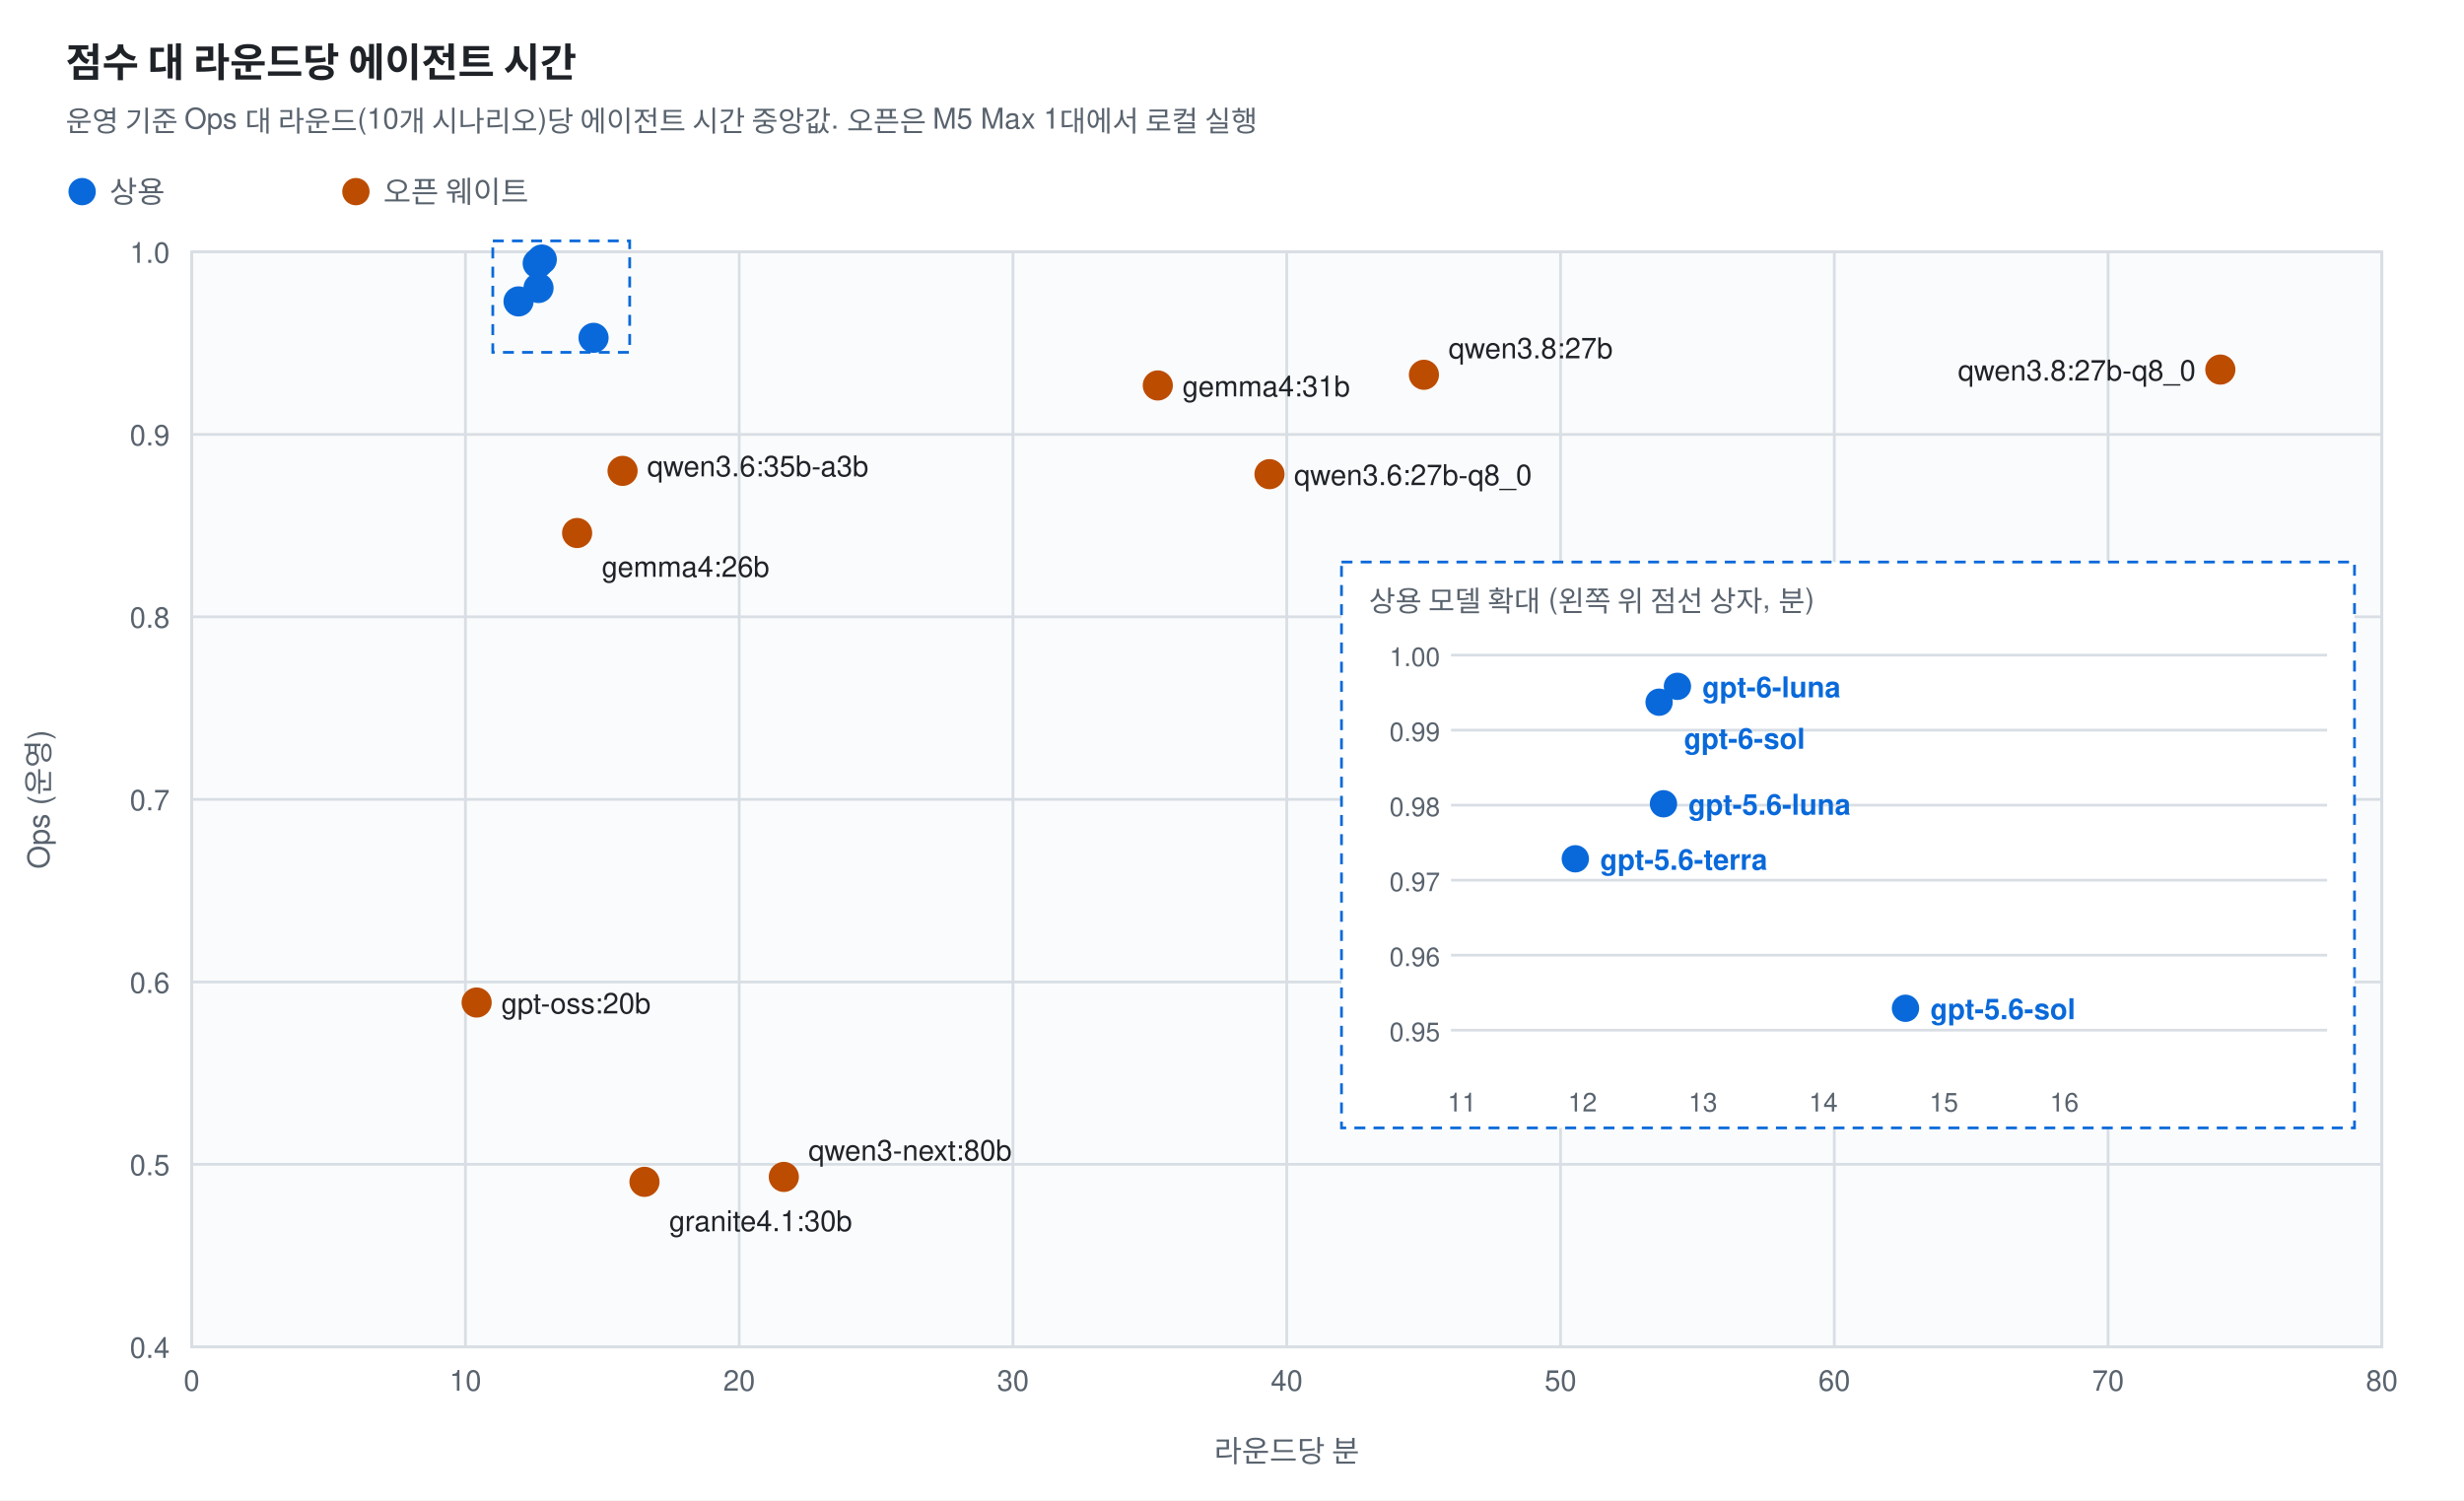
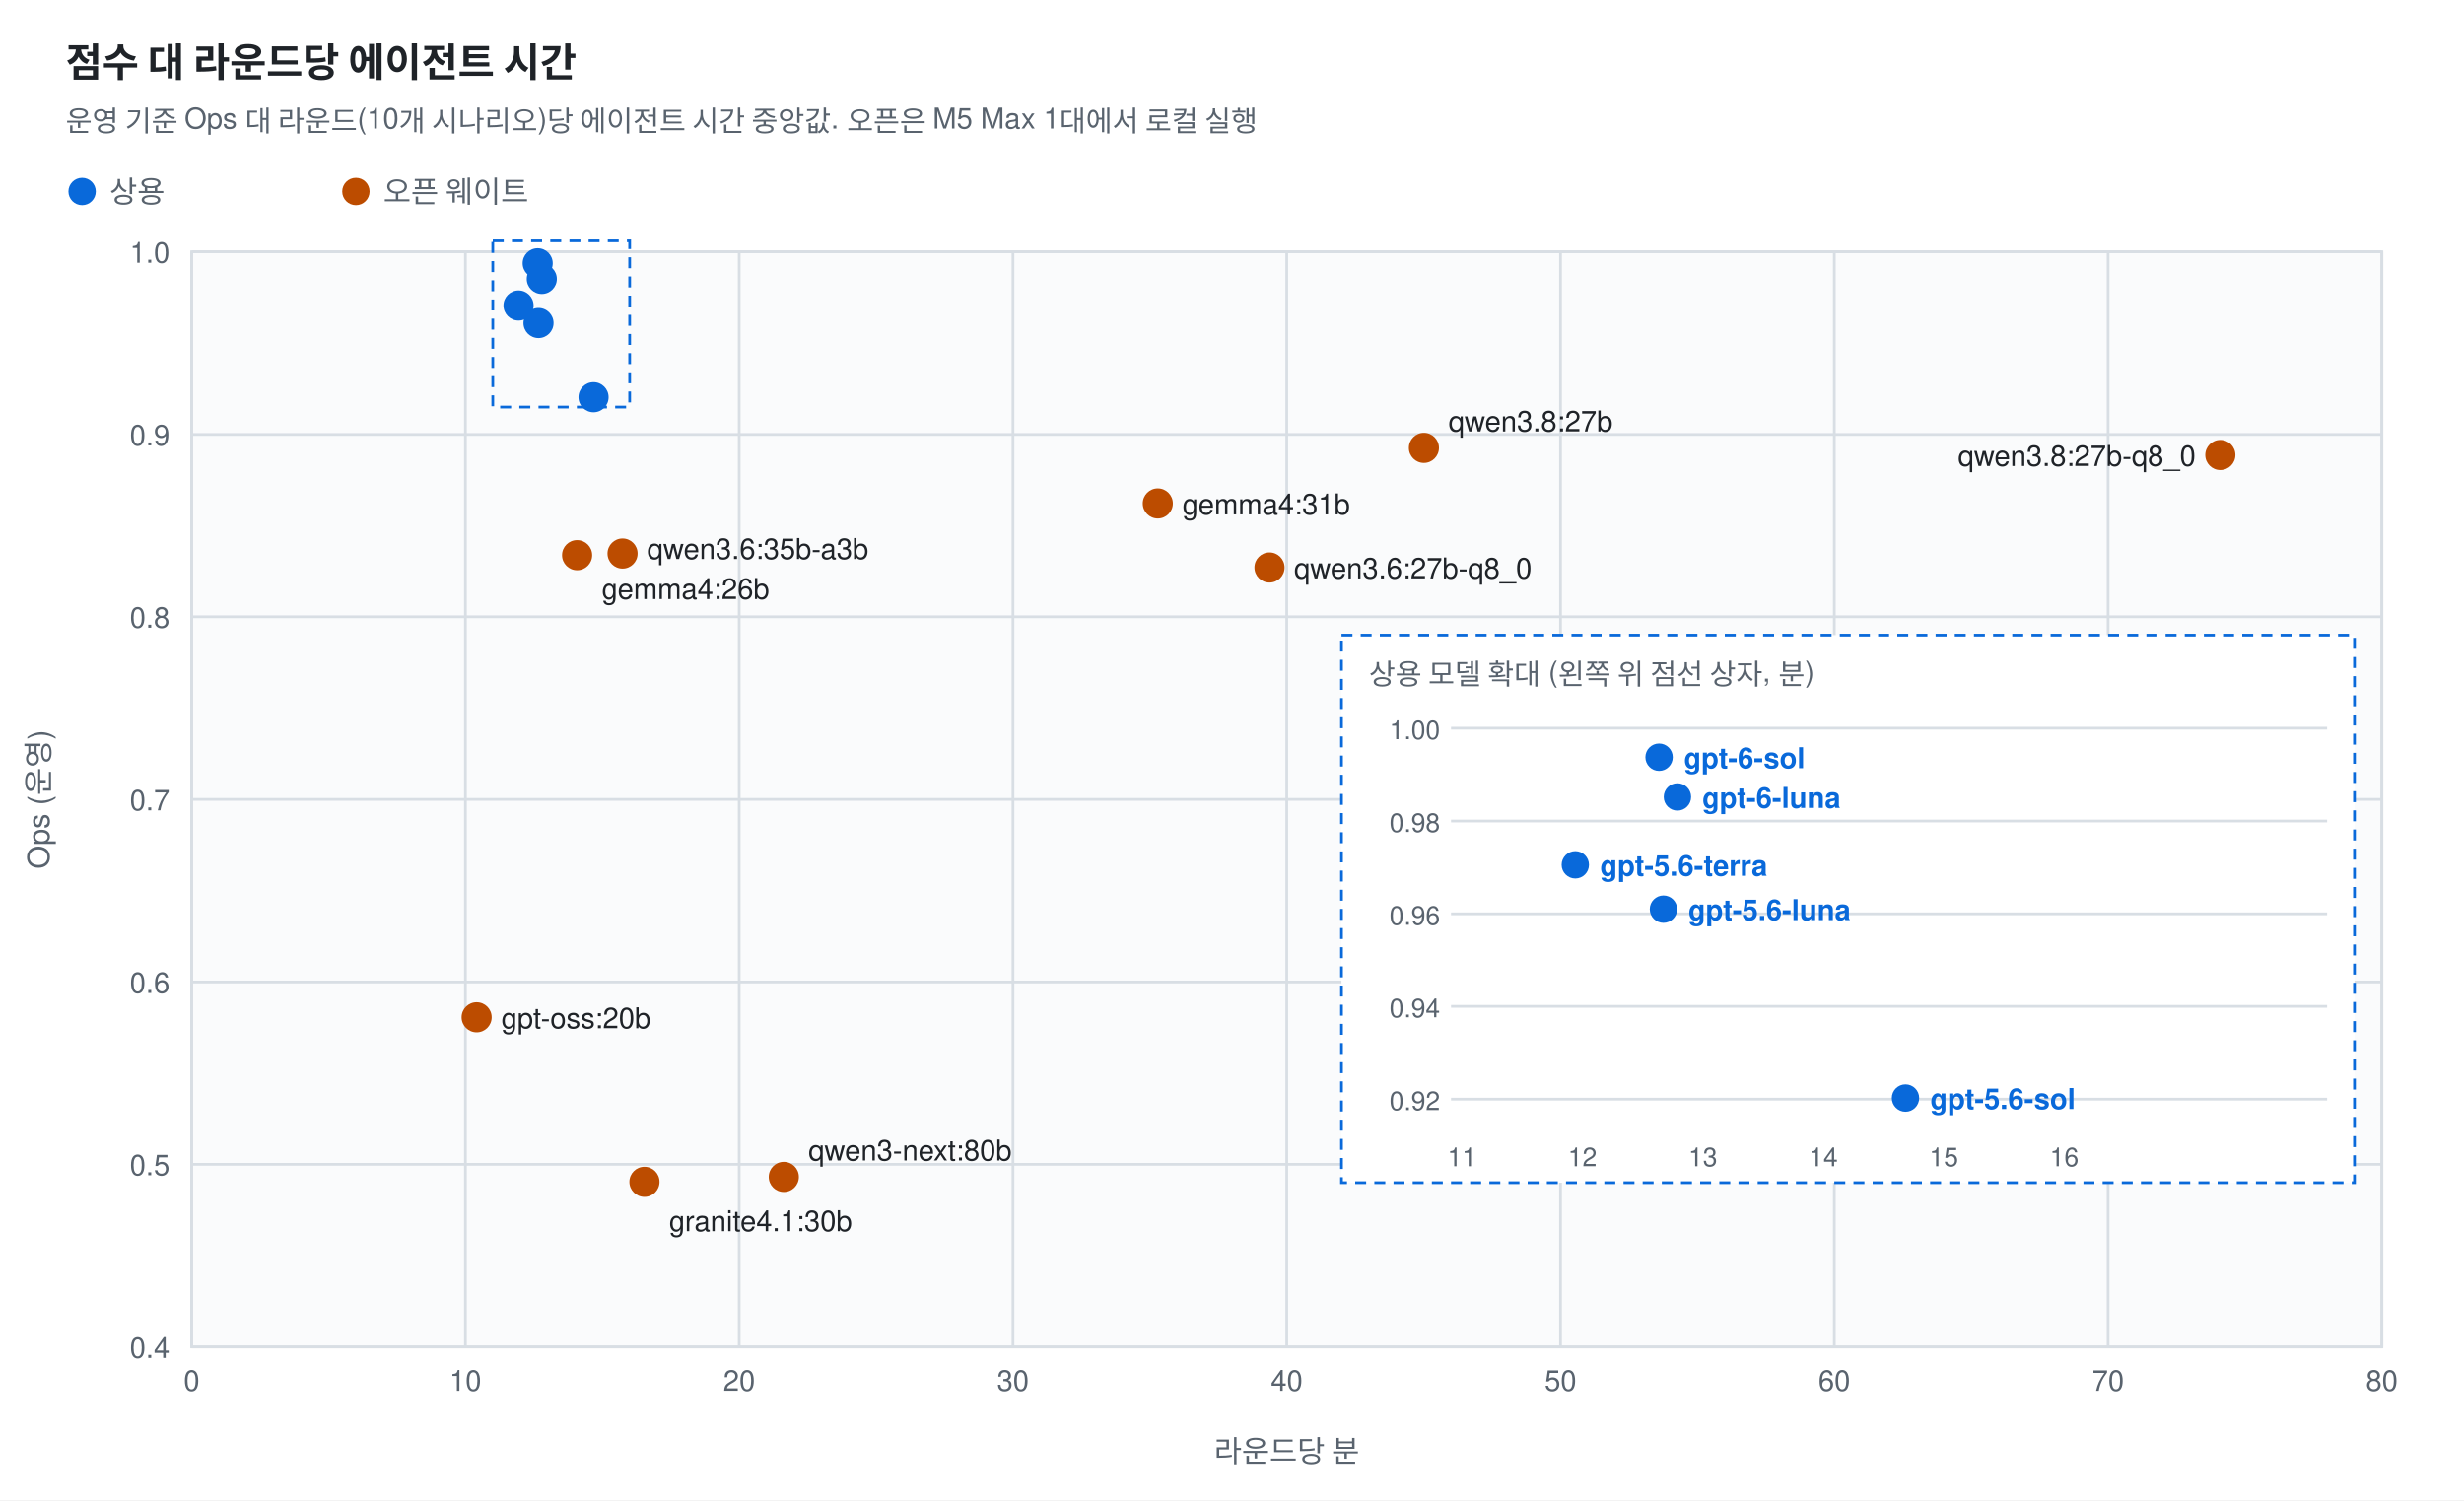
<svg xmlns="http://www.w3.org/2000/svg" width="900" height="548" viewBox="0 0 900 548" font-family="-apple-system, BlinkMacSystemFont, 'Segoe UI', 'Apple SD Gothic Neo', 'Malgun Gothic', 'Noto Sans KR', Helvetica, Arial, sans-serif" role="img" aria-label="점수 대 라운드당 에이전트 시간">
  <rect width="900" height="548" fill="#ffffff" />
  <rect x="70" y="92" width="800" height="400" fill="#fafbfc" stroke="#d8dee4" />
  <line x1="70.0" y1="92.0" x2="70.0" y2="492.0" stroke="#d8dee4" stroke-width="1" />
  <text x="70.0" y="508.0" font-size="10.5" fill="#59636e" text-anchor="middle" font-weight="normal">0</text>
  <line x1="170.0" y1="92.0" x2="170.0" y2="492.0" stroke="#d8dee4" stroke-width="1" />
  <text x="170.0" y="508.0" font-size="10.5" fill="#59636e" text-anchor="middle" font-weight="normal">10</text>
  <line x1="270.0" y1="92.0" x2="270.0" y2="492.0" stroke="#d8dee4" stroke-width="1" />
  <text x="270.0" y="508.0" font-size="10.5" fill="#59636e" text-anchor="middle" font-weight="normal">20</text>
  <line x1="370.0" y1="92.0" x2="370.0" y2="492.0" stroke="#d8dee4" stroke-width="1" />
  <text x="370.0" y="508.0" font-size="10.5" fill="#59636e" text-anchor="middle" font-weight="normal">30</text>
  <line x1="470.0" y1="92.0" x2="470.0" y2="492.0" stroke="#d8dee4" stroke-width="1" />
  <text x="470.0" y="508.0" font-size="10.5" fill="#59636e" text-anchor="middle" font-weight="normal">40</text>
  <line x1="570.0" y1="92.0" x2="570.0" y2="492.0" stroke="#d8dee4" stroke-width="1" />
  <text x="570.0" y="508.0" font-size="10.5" fill="#59636e" text-anchor="middle" font-weight="normal">50</text>
  <line x1="670.0" y1="92.0" x2="670.0" y2="492.0" stroke="#d8dee4" stroke-width="1" />
  <text x="670.0" y="508.0" font-size="10.5" fill="#59636e" text-anchor="middle" font-weight="normal">60</text>
  <line x1="770.0" y1="92.0" x2="770.0" y2="492.0" stroke="#d8dee4" stroke-width="1" />
  <text x="770.0" y="508.0" font-size="10.5" fill="#59636e" text-anchor="middle" font-weight="normal">70</text>
  <line x1="870.0" y1="92.0" x2="870.0" y2="492.0" stroke="#d8dee4" stroke-width="1" />
  <text x="870.0" y="508.0" font-size="10.5" fill="#59636e" text-anchor="middle" font-weight="normal">80</text>
  <line x1="70.0" y1="492.0" x2="870.0" y2="492.0" stroke="#d8dee4" stroke-width="1" />
  <text x="62.0" y="496.0" font-size="10.5" fill="#59636e" text-anchor="end" font-weight="normal">0.4</text>
  <line x1="70.0" y1="425.3" x2="870.0" y2="425.3" stroke="#d8dee4" stroke-width="1" />
  <text x="62.0" y="429.3" font-size="10.5" fill="#59636e" text-anchor="end" font-weight="normal">0.5</text>
  <line x1="70.0" y1="358.7" x2="870.0" y2="358.7" stroke="#d8dee4" stroke-width="1" />
  <text x="62.0" y="362.7" font-size="10.5" fill="#59636e" text-anchor="end" font-weight="normal">0.6</text>
  <line x1="70.0" y1="292.0" x2="870.0" y2="292.0" stroke="#d8dee4" stroke-width="1" />
  <text x="62.0" y="296.0" font-size="10.5" fill="#59636e" text-anchor="end" font-weight="normal">0.7</text>
  <line x1="70.0" y1="225.3" x2="870.0" y2="225.3" stroke="#d8dee4" stroke-width="1" />
  <text x="62.0" y="229.3" font-size="10.5" fill="#59636e" text-anchor="end" font-weight="normal">0.8</text>
  <line x1="70.0" y1="158.7" x2="870.0" y2="158.7" stroke="#d8dee4" stroke-width="1" />
  <text x="62.0" y="162.7" font-size="10.5" fill="#59636e" text-anchor="end" font-weight="normal">0.9</text>
  <line x1="70.0" y1="92.0" x2="870.0" y2="92.0" stroke="#d8dee4" stroke-width="1" />
  <text x="62.0" y="96.0" font-size="10.5" fill="#59636e" text-anchor="end" font-weight="normal">1.0</text>
-   <circle cx="197.9" cy="94.8" r="5.5" fill="#0969da" />
+   <circle cx="197.9" cy="101.9" r="5.5" fill="#0969da" />
  <circle cx="196.4" cy="96.2" r="5.5" fill="#0969da" />
-   <circle cx="196.7" cy="105.2" r="5.5" fill="#0969da" />
-   <circle cx="189.4" cy="110.1" r="5.5" fill="#0969da" />
-   <circle cx="216.8" cy="123.4" r="5.5" fill="#0969da" />
-   <circle cx="811.0" cy="135.0" r="5.5" fill="#bc4c00" />
-   <circle cx="520.1" cy="136.9" r="5.5" fill="#bc4c00" />
-   <circle cx="422.9" cy="140.8" r="5.5" fill="#bc4c00" />
-   <circle cx="227.4" cy="172.0" r="5.5" fill="#bc4c00" />
-   <circle cx="463.7" cy="173.2" r="5.5" fill="#bc4c00" />
-   <circle cx="210.8" cy="194.7" r="5.5" fill="#bc4c00" />
-   <circle cx="174.1" cy="366.2" r="5.5" fill="#bc4c00" />
+   <circle cx="196.7" cy="118.0" r="5.5" fill="#0969da" />
+   <circle cx="189.4" cy="111.6" r="5.5" fill="#0969da" />
+   <circle cx="216.8" cy="145.1" r="5.5" fill="#0969da" />
+   <circle cx="811.0" cy="166.2" r="5.5" fill="#bc4c00" />
+   <circle cx="520.1" cy="163.6" r="5.5" fill="#bc4c00" />
+   <circle cx="422.9" cy="183.9" r="5.5" fill="#bc4c00" />
+   <circle cx="227.4" cy="202.2" r="5.5" fill="#bc4c00" />
+   <circle cx="463.7" cy="207.3" r="5.5" fill="#bc4c00" />
+   <circle cx="210.8" cy="202.8" r="5.5" fill="#bc4c00" />
+   <circle cx="174.1" cy="371.6" r="5.5" fill="#bc4c00" />
  <circle cx="286.3" cy="429.9" r="5.5" fill="#bc4c00" />
  <circle cx="235.4" cy="431.7" r="5.5" fill="#bc4c00" />
-   <rect x="180.0" y="88.0" width="50.0" height="40.7" fill="none" stroke="#0969da" stroke-width="1" stroke-dasharray="4 3" />
-   <rect x="490.0" y="205.3" width="370.0" height="206.7" fill="#ffffff" stroke="#0969da" stroke-dasharray="4 3" />
-   <text x="500.0" y="223.3" font-size="10.5" fill="#59636e" text-anchor="start" font-weight="normal">상용 모델 확대 (왼쪽 위 점선 상자, 분)</text>
-   <line x1="530.0" y1="376.3" x2="850.0" y2="376.3" stroke="#d8dee4" stroke-width="1" />
-   <text x="526.0" y="380.3" font-size="9.5" fill="#59636e" text-anchor="end" font-weight="normal">0.95</text>
-   <line x1="530.0" y1="348.9" x2="850.0" y2="348.9" stroke="#d8dee4" stroke-width="1" />
-   <text x="526.0" y="352.9" font-size="9.5" fill="#59636e" text-anchor="end" font-weight="normal">0.96</text>
-   <line x1="530.0" y1="321.5" x2="850.0" y2="321.5" stroke="#d8dee4" stroke-width="1" />
-   <text x="526.0" y="325.5" font-size="9.5" fill="#59636e" text-anchor="end" font-weight="normal">0.97</text>
-   <line x1="530.0" y1="294.1" x2="850.0" y2="294.1" stroke="#d8dee4" stroke-width="1" />
-   <text x="526.0" y="298.1" font-size="9.5" fill="#59636e" text-anchor="end" font-weight="normal">0.98</text>
-   <line x1="530.0" y1="266.7" x2="850.0" y2="266.7" stroke="#d8dee4" stroke-width="1" />
-   <text x="526.0" y="270.7" font-size="9.5" fill="#59636e" text-anchor="end" font-weight="normal">0.99</text>
-   <line x1="530.0" y1="239.3" x2="850.0" y2="239.3" stroke="#d8dee4" stroke-width="1" />
-   <text x="526.0" y="243.3" font-size="9.5" fill="#59636e" text-anchor="end" font-weight="normal">1.00</text>
-   <text x="534.0" y="406.0" font-size="9.5" fill="#59636e" text-anchor="middle" font-weight="normal">11</text>
-   <text x="578.0" y="406.0" font-size="9.5" fill="#59636e" text-anchor="middle" font-weight="normal">12</text>
-   <text x="622.0" y="406.0" font-size="9.5" fill="#59636e" text-anchor="middle" font-weight="normal">13</text>
-   <text x="666.0" y="406.0" font-size="9.5" fill="#59636e" text-anchor="middle" font-weight="normal">14</text>
-   <text x="710.0" y="406.0" font-size="9.5" fill="#59636e" text-anchor="middle" font-weight="normal">15</text>
-   <text x="754.0" y="406.0" font-size="9.5" fill="#59636e" text-anchor="middle" font-weight="normal">16</text>
-   <circle cx="612.7" cy="250.7" r="5" fill="#0969da" />
-   <text x="621.7" y="254.7" font-size="10.5" fill="#0969da" text-anchor="start" font-weight="600">gpt-6-luna</text>
-   <circle cx="606.0" cy="256.5" r="5" fill="#0969da" />
-   <text x="615.0" y="273.5" font-size="10.5" fill="#0969da" text-anchor="start" font-weight="600">gpt-6-sol</text>
-   <circle cx="607.6" cy="293.6" r="5" fill="#0969da" />
-   <text x="616.6" y="297.6" font-size="10.5" fill="#0969da" text-anchor="start" font-weight="600">gpt-5.6-luna</text>
-   <circle cx="575.4" cy="313.7" r="5" fill="#0969da" />
-   <text x="584.4" y="317.7" font-size="10.5" fill="#0969da" text-anchor="start" font-weight="600">gpt-5.6-terra</text>
-   <circle cx="696.0" cy="368.3" r="5" fill="#0969da" />
-   <text x="705.0" y="372.3" font-size="10.5" fill="#0969da" text-anchor="start" font-weight="600">gpt-5.6-sol</text>
-   <text x="802.0" y="139.0" font-size="10.5" fill="#1f2328" text-anchor="end" font-weight="normal">qwen3.8:27b-q8_0</text>
-   <text x="529.1" y="130.9" font-size="10.5" fill="#1f2328" text-anchor="start" font-weight="normal">qwen3.8:27b</text>
-   <text x="431.9" y="144.8" font-size="10.5" fill="#1f2328" text-anchor="start" font-weight="normal">gemma4:31b</text>
-   <text x="236.4" y="174.0" font-size="10.5" fill="#1f2328" text-anchor="start" font-weight="normal">qwen3.6:35b-a3b</text>
-   <text x="472.7" y="177.2" font-size="10.5" fill="#1f2328" text-anchor="start" font-weight="normal">qwen3.6:27b-q8_0</text>
-   <text x="219.8" y="210.7" font-size="10.5" fill="#1f2328" text-anchor="start" font-weight="normal">gemma4:26b</text>
-   <text x="183.1" y="370.2" font-size="10.5" fill="#1f2328" text-anchor="start" font-weight="normal">gpt-oss:20b</text>
+   <rect x="180.0" y="88.0" width="50.0" height="60.7" fill="none" stroke="#0969da" stroke-width="1" stroke-dasharray="4 3" />
+   <rect x="490.0" y="232.0" width="370.0" height="200.0" fill="#ffffff" stroke="#0969da" stroke-dasharray="4 3" />
+   <text x="500.0" y="250.0" font-size="10.5" fill="#59636e" text-anchor="start" font-weight="normal">상용 모델 확대 (왼쪽 위 점선 상자, 분)</text>
+   <line x1="530.0" y1="401.5" x2="850.0" y2="401.5" stroke="#d8dee4" stroke-width="1" />
+   <text x="526.0" y="405.5" font-size="9.5" fill="#59636e" text-anchor="end" font-weight="normal">0.92</text>
+   <line x1="530.0" y1="367.6" x2="850.0" y2="367.6" stroke="#d8dee4" stroke-width="1" />
+   <text x="526.0" y="371.6" font-size="9.5" fill="#59636e" text-anchor="end" font-weight="normal">0.94</text>
+   <line x1="530.0" y1="333.8" x2="850.0" y2="333.8" stroke="#d8dee4" stroke-width="1" />
+   <text x="526.0" y="337.8" font-size="9.5" fill="#59636e" text-anchor="end" font-weight="normal">0.96</text>
+   <line x1="530.0" y1="299.9" x2="850.0" y2="299.9" stroke="#d8dee4" stroke-width="1" />
+   <text x="526.0" y="303.9" font-size="9.5" fill="#59636e" text-anchor="end" font-weight="normal">0.98</text>
+   <line x1="530.0" y1="266.0" x2="850.0" y2="266.0" stroke="#d8dee4" stroke-width="1" />
+   <text x="526.0" y="270.0" font-size="9.5" fill="#59636e" text-anchor="end" font-weight="normal">1.00</text>
+   <text x="534.0" y="426.0" font-size="9.5" fill="#59636e" text-anchor="middle" font-weight="normal">11</text>
+   <text x="578.0" y="426.0" font-size="9.5" fill="#59636e" text-anchor="middle" font-weight="normal">12</text>
+   <text x="622.0" y="426.0" font-size="9.5" fill="#59636e" text-anchor="middle" font-weight="normal">13</text>
+   <text x="666.0" y="426.0" font-size="9.5" fill="#59636e" text-anchor="middle" font-weight="normal">14</text>
+   <text x="710.0" y="426.0" font-size="9.5" fill="#59636e" text-anchor="middle" font-weight="normal">15</text>
+   <text x="754.0" y="426.0" font-size="9.5" fill="#59636e" text-anchor="middle" font-weight="normal">16</text>
+   <circle cx="606.0" cy="276.6" r="5" fill="#0969da" />
+   <text x="615.0" y="280.6" font-size="10.5" fill="#0969da" text-anchor="start" font-weight="600">gpt-6-sol</text>
+   <circle cx="612.7" cy="291.1" r="5" fill="#0969da" />
+   <text x="621.7" y="295.1" font-size="10.5" fill="#0969da" text-anchor="start" font-weight="600">gpt-6-luna</text>
+   <circle cx="575.4" cy="315.9" r="5" fill="#0969da" />
+   <text x="584.4" y="319.9" font-size="10.5" fill="#0969da" text-anchor="start" font-weight="600">gpt-5.6-terra</text>
+   <circle cx="607.6" cy="332.1" r="5" fill="#0969da" />
+   <text x="616.6" y="336.1" font-size="10.5" fill="#0969da" text-anchor="start" font-weight="600">gpt-5.6-luna</text>
+   <circle cx="696.0" cy="401.1" r="5" fill="#0969da" />
+   <text x="705.0" y="405.1" font-size="10.5" fill="#0969da" text-anchor="start" font-weight="600">gpt-5.6-sol</text>
+   <text x="802.0" y="170.2" font-size="10.5" fill="#1f2328" text-anchor="end" font-weight="normal">qwen3.8:27b-q8_0</text>
+   <text x="529.1" y="157.6" font-size="10.5" fill="#1f2328" text-anchor="start" font-weight="normal">qwen3.8:27b</text>
+   <text x="431.9" y="187.9" font-size="10.5" fill="#1f2328" text-anchor="start" font-weight="normal">gemma4:31b</text>
+   <text x="236.4" y="204.2" font-size="10.5" fill="#1f2328" text-anchor="start" font-weight="normal">qwen3.6:35b-a3b</text>
+   <text x="472.7" y="211.3" font-size="10.5" fill="#1f2328" text-anchor="start" font-weight="normal">qwen3.6:27b-q8_0</text>
+   <text x="219.8" y="218.8" font-size="10.5" fill="#1f2328" text-anchor="start" font-weight="normal">gemma4:26b</text>
+   <text x="183.1" y="375.6" font-size="10.5" fill="#1f2328" text-anchor="start" font-weight="normal">gpt-oss:20b</text>
  <text x="295.3" y="423.9" font-size="10.5" fill="#1f2328" text-anchor="start" font-weight="normal">qwen3-next:80b</text>
  <text x="244.4" y="449.7" font-size="10.5" fill="#1f2328" text-anchor="start" font-weight="normal">granite4.1:30b</text>
  <text x="470.0" y="534.0" font-size="11" fill="#59636e" text-anchor="middle" font-weight="normal">라운드당 분</text>
  <text x="18" y="292.0" font-size="11" fill="#59636e" text-anchor="middle" transform="rotate(-90 18 292.0)">Ops (운영)</text>
  <text x="24.0" y="28.0" font-size="14.5" fill="#1f2328" text-anchor="start" font-weight="600">점수 대 라운드당 에이전트 시간</text>
  <text x="24.0" y="48.0" font-size="10.5" fill="#59636e" text-anchor="start" font-weight="normal">운영 기준 Ops 대 라운드(10개 시나리오)당 에이전트 시간 중앙값. 오픈은 M5 Max 1대에서 로컬 실행</text>
  <circle cx="30.0" cy="70.0" r="5" fill="#0969da" />
  <text x="40.0" y="74.0" font-size="11" fill="#59636e" text-anchor="start" font-weight="normal">상용</text>
  <circle cx="130.0" cy="70.0" r="5" fill="#bc4c00" />
  <text x="140.0" y="74.0" font-size="11" fill="#59636e" text-anchor="start" font-weight="normal">오픈 웨이트</text>
</svg>
